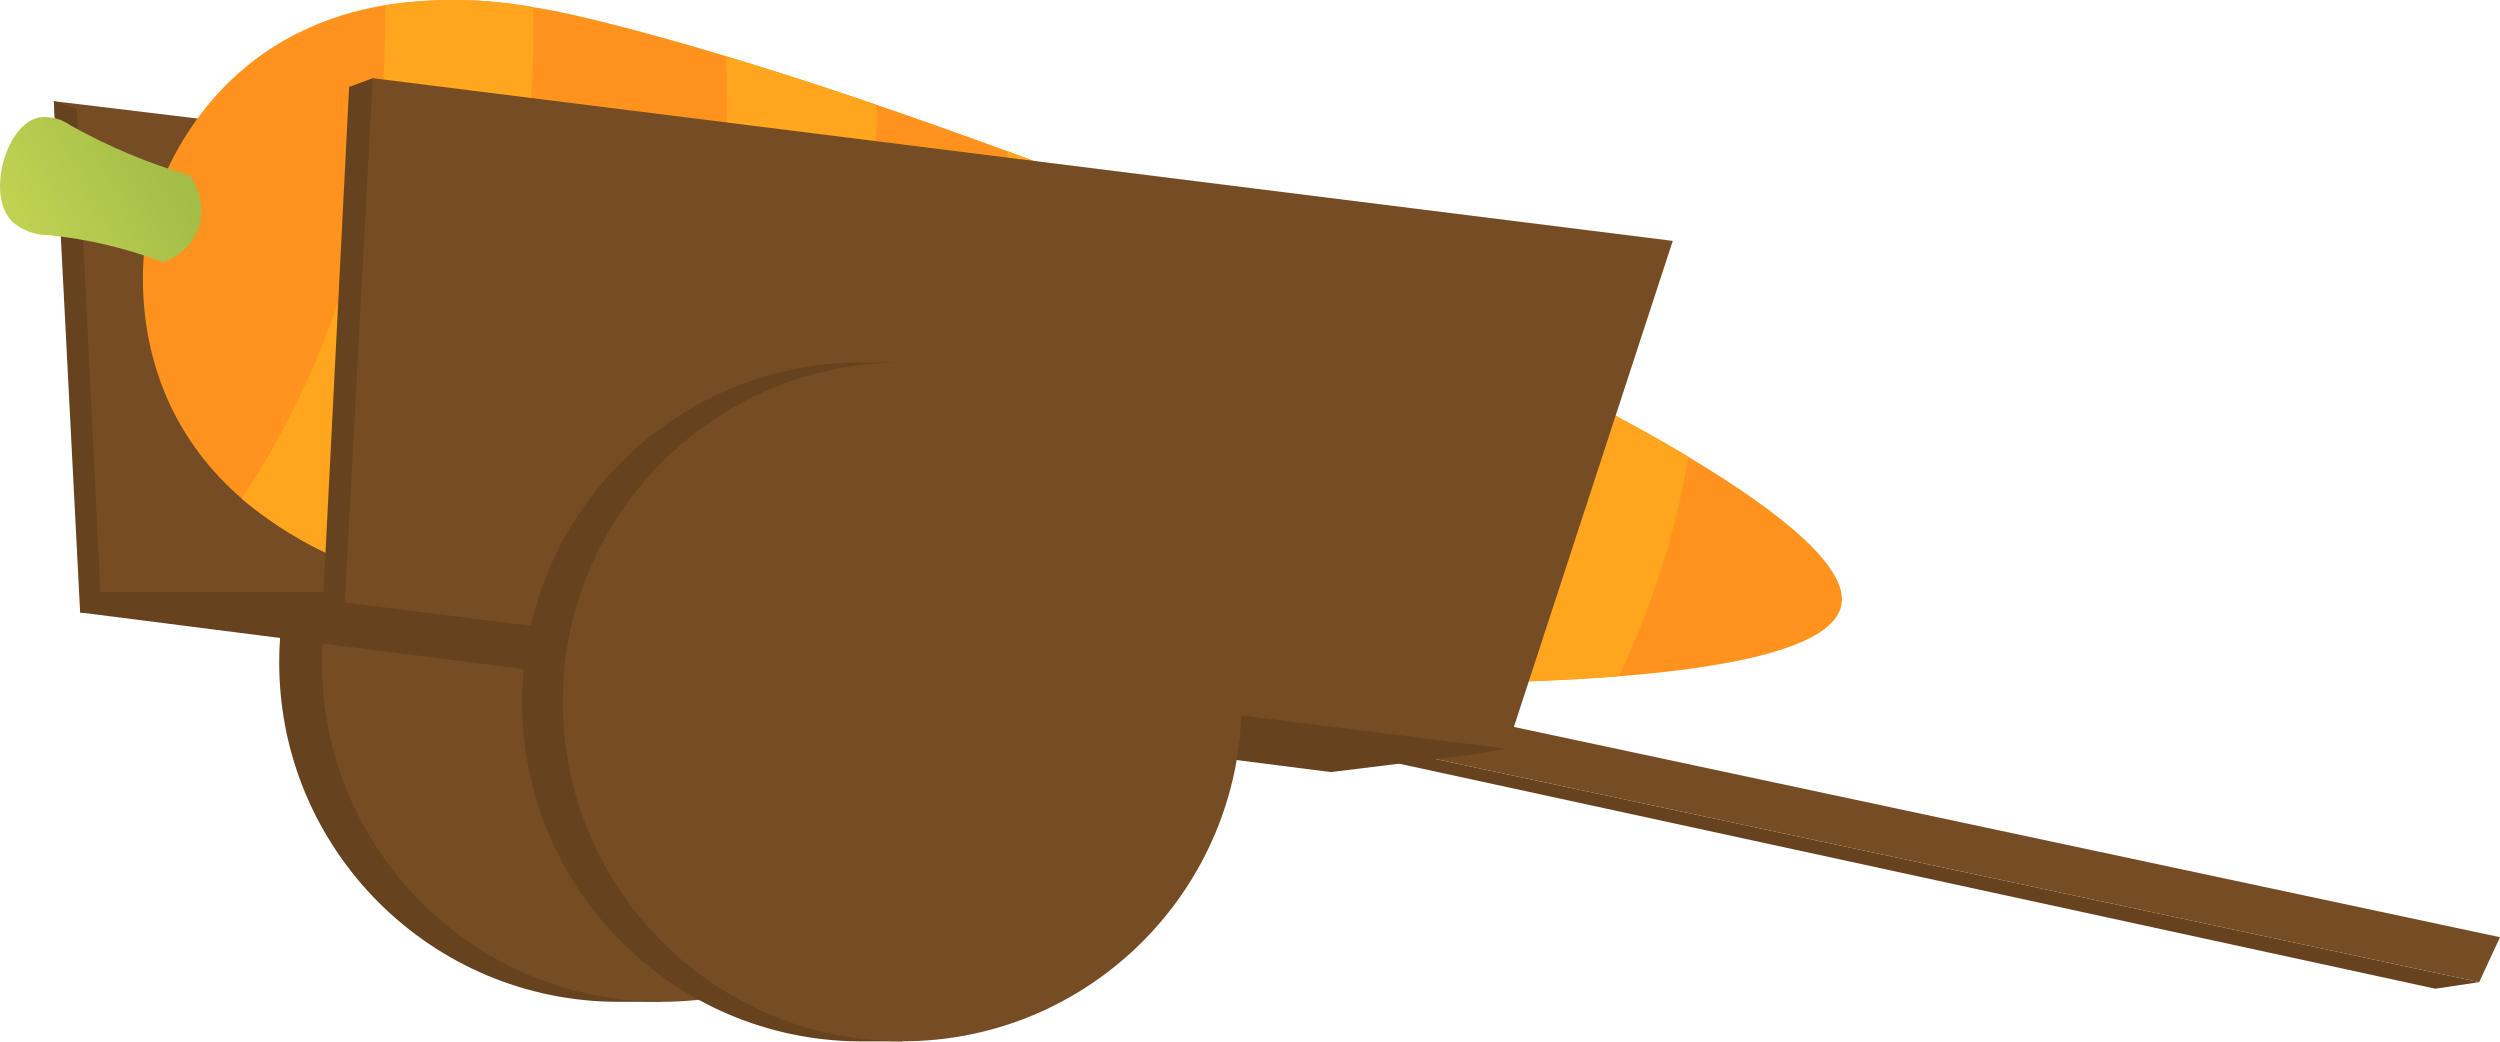
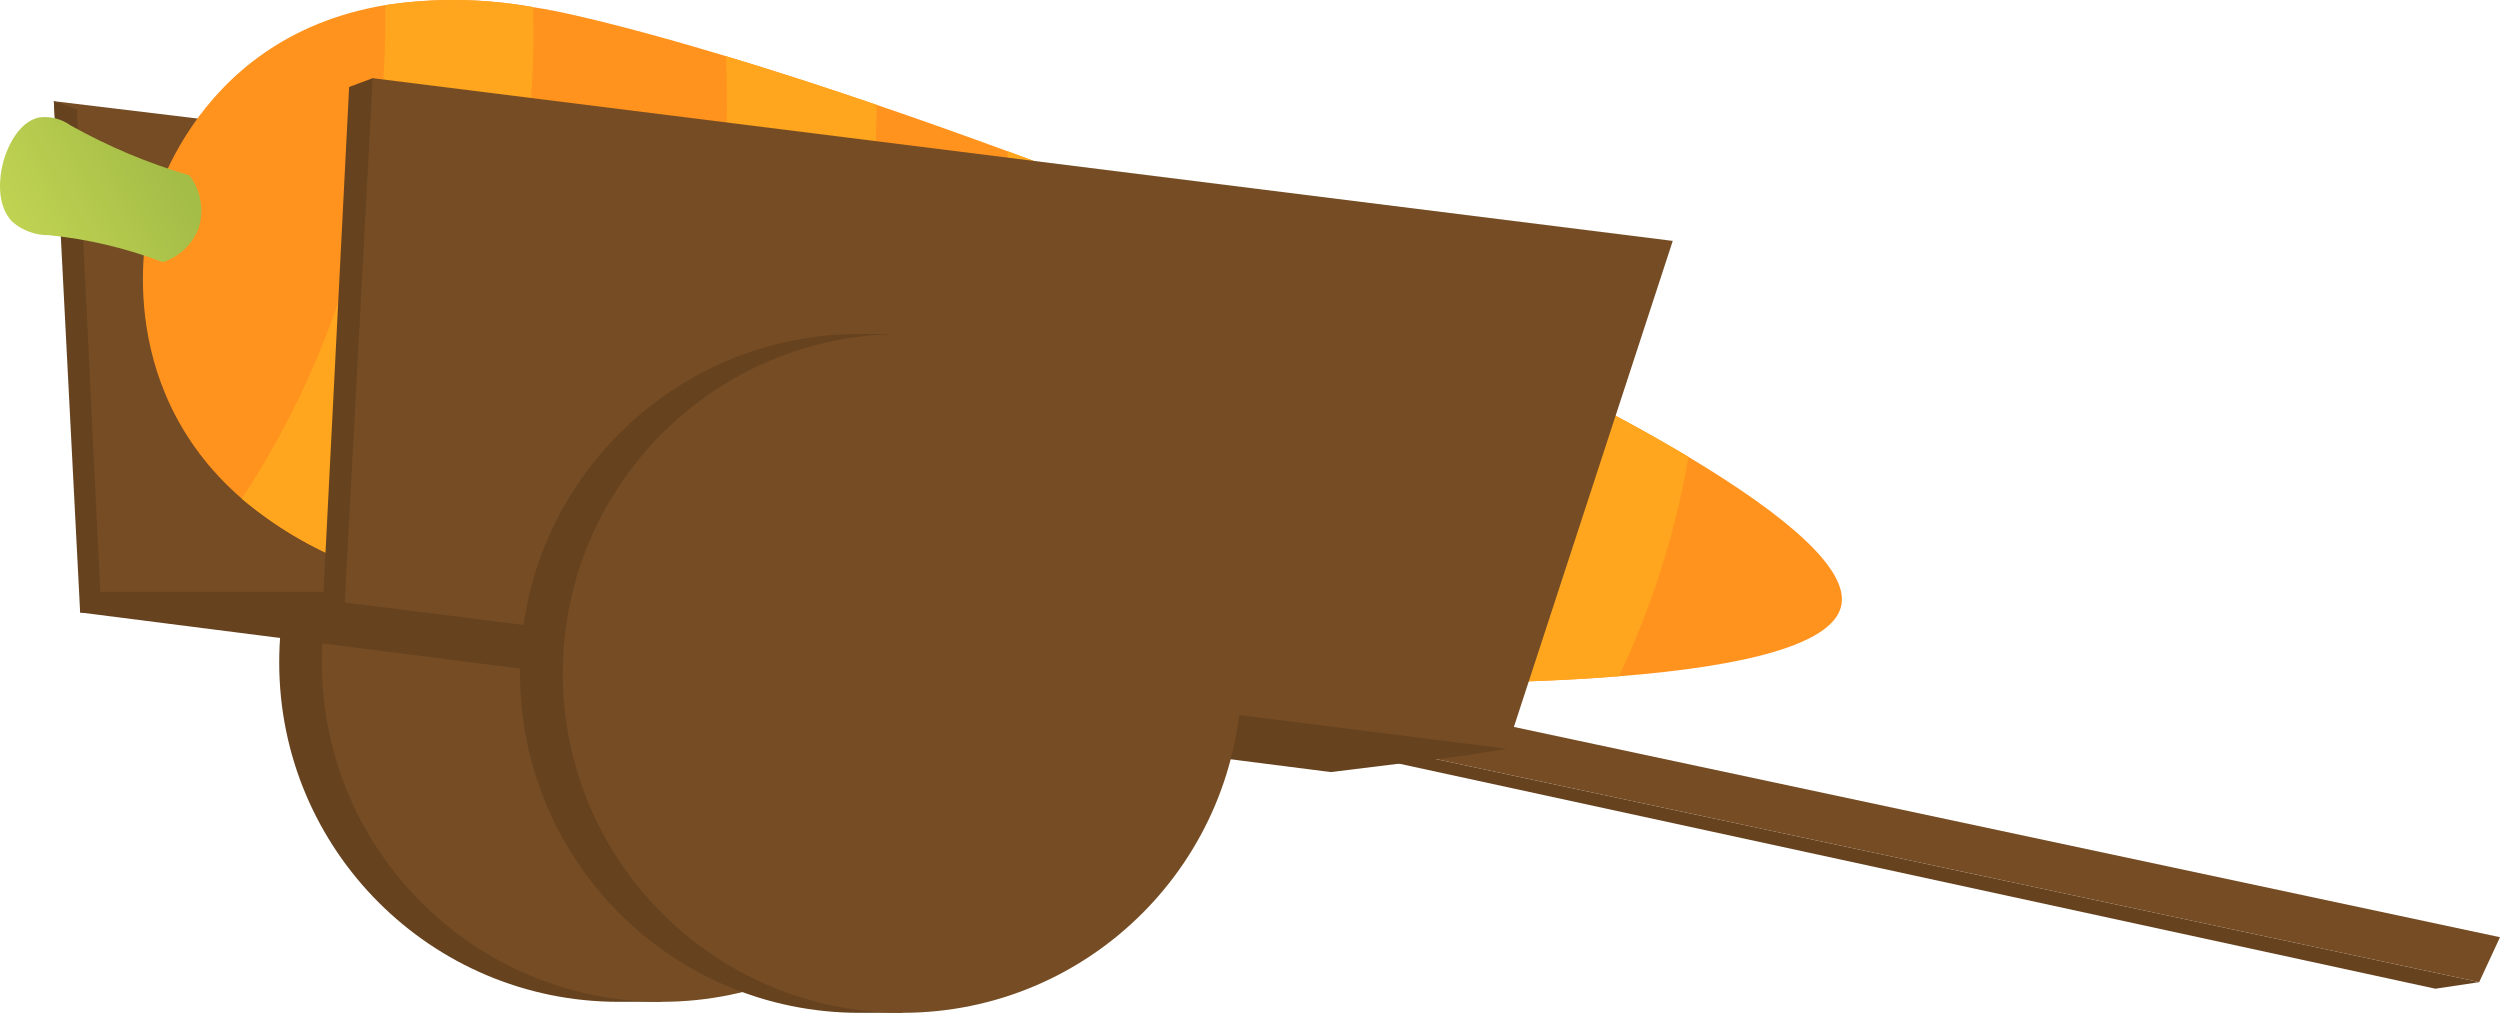
- <svg xmlns="http://www.w3.org/2000/svg" width="190.136" height="79.196" viewBox="0 0 190.136 79.196">
+ <svg xmlns="http://www.w3.org/2000/svg" width="190.136" height="77.029" viewBox="0 0 190.136 77.029">
  <defs>
    <linearGradient id="a" x1="127.863" y1="-144.28" x2="139.322" y2="-135.044" gradientTransform="translate(84.69 191.863) rotate(-67.728)" gradientUnits="userSpaceOnUse">
      <stop offset="0" stop-color="#c5d654" />
      <stop offset="1" stop-color="#a4bd47" />
    </linearGradient>
  </defs>
  <g>
    <g>
      <path d="M72.86,50.378A25.813,25.813,0,0,0,50.3,24.774v-.211h-3.25a25.815,25.815,0,1,0,0,51.63H50.3v-.21A25.815,25.815,0,0,0,72.86,50.378Z" fill="#66421f" />
      <circle cx="50.295" cy="50.378" r="25.815" fill="#754c24" />
    </g>
    <polygon points="4.095 7.696 44.47 12.571 34.157 49.071 6.532 45.795 4.095 7.696" fill="#754c24" />
    <polygon points="6.095 46.581 4.095 7.696 5.845 8.321 7.678 46.029 6.095 46.581" fill="#66421f" />
    <g>
      <polygon points="103.97 56.613 100.803 56.863 185.22 75.196 188.553 74.696 103.97 56.613" fill="#66421f" />
      <polygon points="103.97 56.613 188.553 74.696 190.136 71.279 105.72 53.279 103.97 56.613" fill="#754c24" />
    </g>
    <polygon points="6.095 46.581 101.212 58.72 111.553 57.446 24.907 45.946 7.032 45.696 6.095 46.581" fill="#66421f" />
    <g>
      <g>
        <path d="M43.589,1.132c3.326.755,7.267,1.824,11.623,3.141,3.571,1.077,7.431,2.322,11.456,3.7,3.236,1.1,6.576,2.292,9.975,3.535,3.34,1.23,6.728,2.523,10.12,3.846,2.919,1.145,5.829,2.328,8.707,3.515q3.709,1.549,7.312,3.116c5.317,2.325,10.4,4.689,15.014,7,3.929,1.979,7.53,3.914,10.617,5.764,7.627,4.572,12.239,8.6,11.617,11.343-.657,2.9-7.212,4.577-16.9,5.341-3.594.291-7.62.454-11.939.509-3.466.044-7.113.027-10.877-.059-3.374-.089-6.853-.212-10.362-.383-4.595-.223-9.264-.524-13.879-.885-2.913-.22-5.808-.477-8.66-.745-4.818-.458-9.5-.977-13.893-1.544-3.427-.44-6.674-.91-9.683-1.388-3.839-.615-7.29-1.266-10.206-1.927A45.551,45.551,0,0,1,26.7,42.869a29.444,29.444,0,0,1-8.312-4.943C8.236,29.12,11.305,16.865,11.305,16.865S14.143,2.918,29.3.39A34.432,34.432,0,0,1,40.544.543C41.525.694,42.536.893,43.589,1.132Z" fill="#ff931e" />
        <path d="M40.544.543a65.693,65.693,0,0,1-3.1,22.01A65.643,65.643,0,0,1,26.7,42.869a29.444,29.444,0,0,1-8.312-4.943,66.146,66.146,0,0,0,7.587-15.669A66.45,66.45,0,0,0,29.3.39,34.432,34.432,0,0,1,40.544.543Z" fill="#ffa61e" />
        <path d="M117.8,28.98c3.929,1.979,7.53,3.914,10.617,5.764a63.689,63.689,0,0,1-2.148,8.741,64.639,64.639,0,0,1-3.136,7.943c-3.594.291-7.62.454-11.939.509A65.667,65.667,0,0,0,117.8,28.98Z" fill="#ffa61e" />
        <path d="M55.212,4.273c3.571,1.077,7.431,2.322,11.456,3.7a93.652,93.652,0,0,1-2.239,19.938c-1.924,8.475-6.535,15.416-10.91,20.412-3.427-.44-6.674-.91-9.683-1.388,3.63-5.647,7.791-13.449,9.677-21.758A85.677,85.677,0,0,0,55.212,4.273Z" fill="#ffa61e" />
        <path d="M76.643,11.506c3.34,1.23,6.728,2.523,10.12,3.846a80.16,80.16,0,0,1-1.831,18.227c-1.459,6.427-5.043,12.278-8.86,17.031-2.913-.22-5.808-.477-8.66-.745a59.344,59.344,0,0,0,6.7-17.193A105.85,105.85,0,0,0,76.643,11.506Z" fill="#ffa61e" />
        <path d="M95.47,18.867q3.709,1.549,7.312,3.116a37.668,37.668,0,0,1,.932,19.2,60.952,60.952,0,0,1-3.4,10.692c-3.374-.089-6.853-.212-10.362-.383A78.53,78.53,0,0,0,94.76,36.589,46.862,46.862,0,0,0,95.47,18.867Z" fill="#ffa61e" />
      </g>
      <path d="M12.385,19.939a33.551,33.551,0,0,0-8.66-2.052A4.17,4.17,0,0,1,.944,16.874C-.426,15.482.074,13.093.157,12.7.432,11.38,1.343,9.275,2.982,8.929a3.369,3.369,0,0,1,2.39.611,43.639,43.639,0,0,0,9.041,3.8,4.448,4.448,0,0,1,.682,4.044A4.354,4.354,0,0,1,12.385,19.939Z" fill="url(#a)" />
    </g>
    <polygon points="28.345 5.946 26.553 6.613 24.525 46.581 111.553 57.446 114.595 56.946 28.345 5.946" fill="#66421f" />
    <polygon points="26.22 45.821 114.595 56.946 127.22 18.321 28.345 5.946 26.22 45.821" fill="#754c24" />
    <g>
-       <path d="M91.184,53.381a25.815,25.815,0,0,0-22.566-25.6v-.211h-3.25a25.816,25.816,0,0,0,0,51.631h3.25v-.211A25.815,25.815,0,0,0,91.184,53.381Z" fill="#66421f" />
-       <circle cx="68.618" cy="53.381" r="25.815" fill="#754c24" />
+       <path d="M91.184,51.214a25.816,25.816,0,0,0-22.566-25.6V25.4h-3.25a25.815,25.815,0,0,0,0,51.63h3.25v-.21A25.816,25.816,0,0,0,91.184,51.214Z" fill="#66421f" />
+       <circle cx="68.618" cy="51.214" r="25.815" fill="#754c24" />
    </g>
    <polygon points="24.525 46.581 6.095 46.581 6.345 45.009 25.095 45.009 24.525 46.581" fill="#66421f" />
  </g>
</svg>
